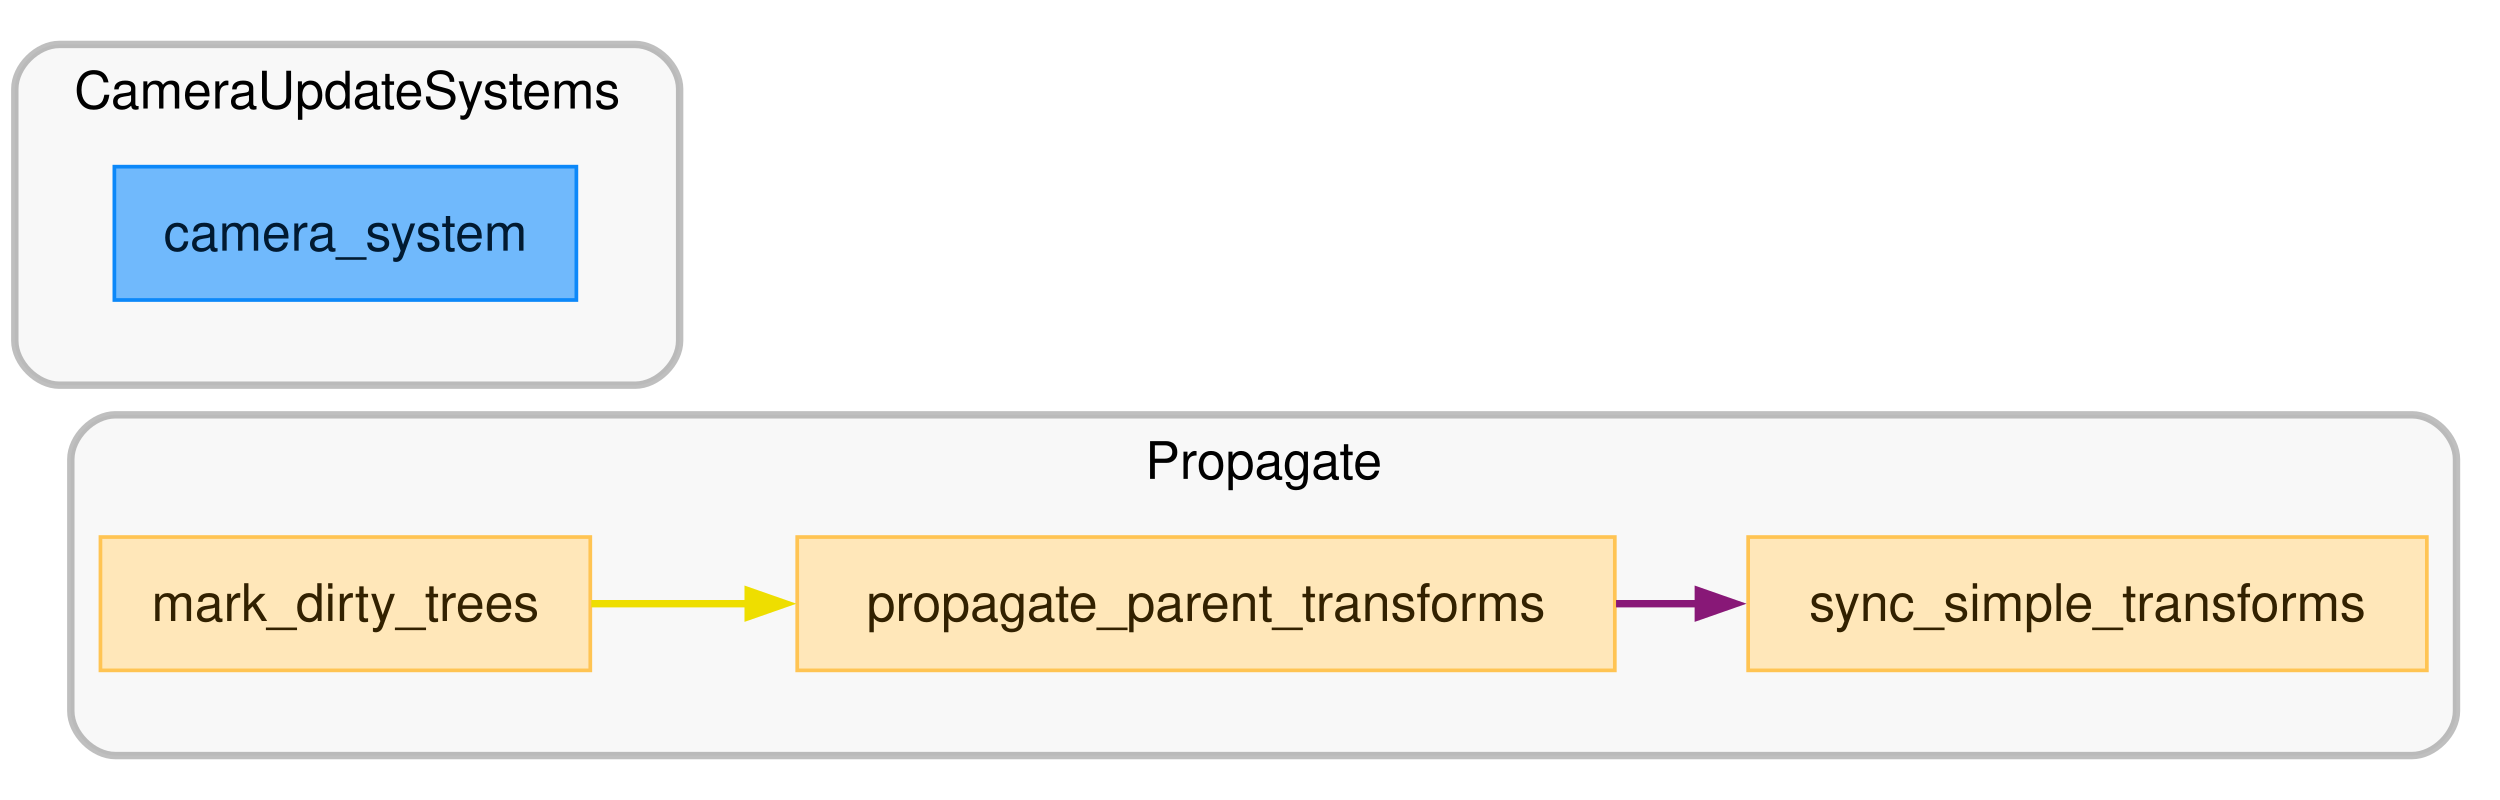
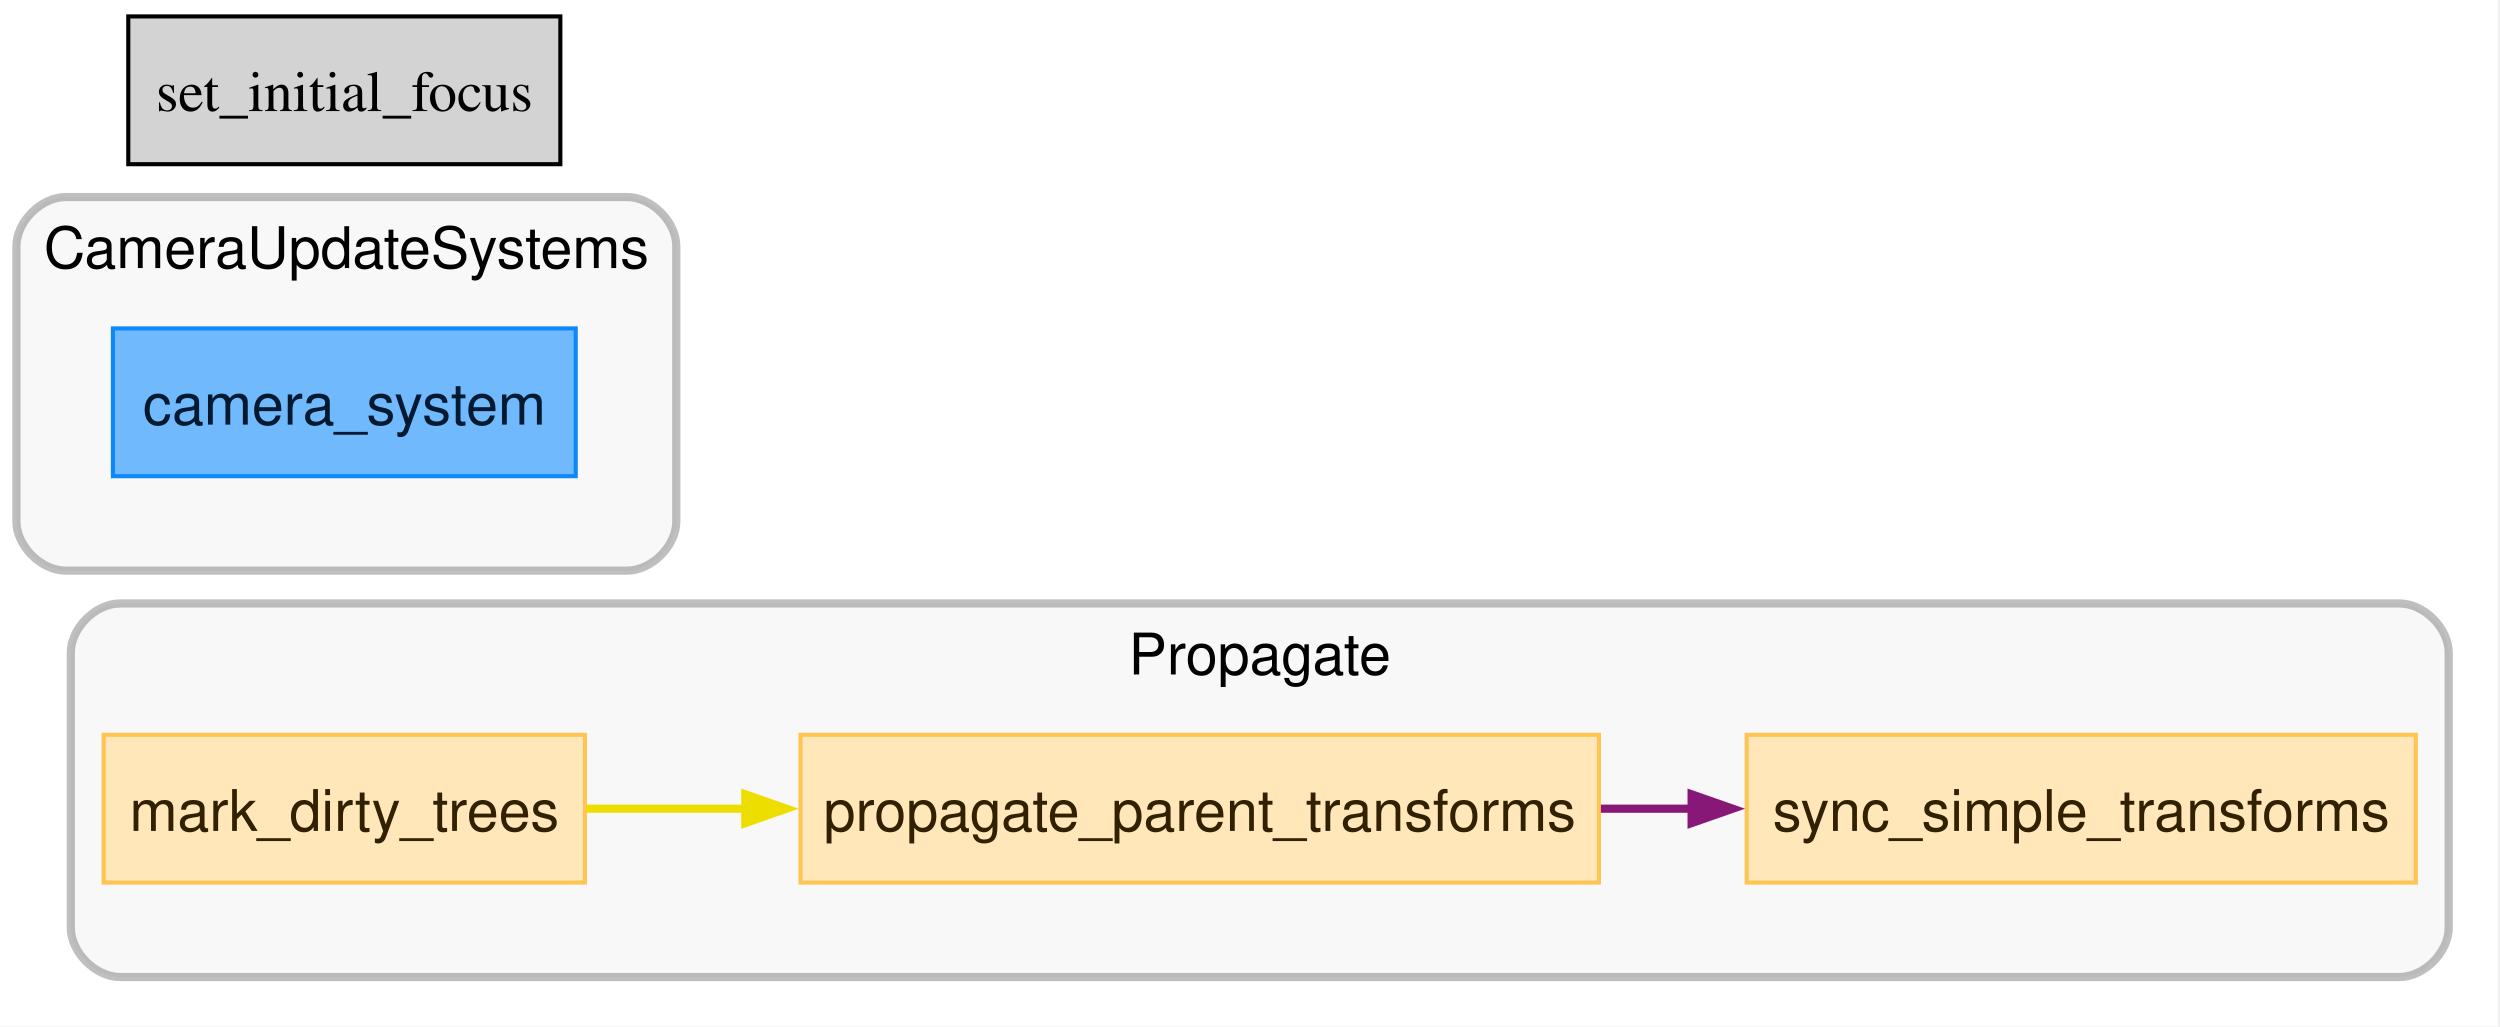
- <svg xmlns="http://www.w3.org/2000/svg" xmlns:xlink="http://www.w3.org/1999/xlink" width="675pt" height="216pt" viewBox="0.00 0.00 675.00 216.00">
-   <g id="graph0" class="graph" transform="scale(1 1) rotate(0) translate(4 212)">
-     <polygon fill="white" stroke="none" points="-4,4 -4,-212 671.25,-212 671.25,4 -4,4" />
+ <svg xmlns="http://www.w3.org/2000/svg" xmlns:xlink="http://www.w3.org/1999/xlink" width="609pt" height="250pt" viewBox="0.00 0.00 609.00 250.00">
+   <g id="graph0" class="graph" transform="scale(1 1) rotate(0) translate(4 246)">
+     <polygon fill="white" stroke="none" points="-4,4 -4,-246 604.5,-246 604.5,4 -4,4" />
    <g id="clust1" class="cluster">
      <g id="a_clust1">
        <a xlink:title="Propagate">
-           <path fill="#000000" fill-opacity="0.031" stroke="#000000" stroke-width="2" stroke-opacity="0.251" d="M27.12,-8C27.12,-8 647.25,-8 647.25,-8 653.25,-8 659.25,-14 659.25,-20 659.25,-20 659.25,-88 659.25,-88 659.25,-94 653.25,-100 647.25,-100 647.25,-100 27.12,-100 27.12,-100 21.12,-100 15.12,-94 15.12,-88 15.12,-88 15.12,-20 15.12,-20 15.12,-14 21.12,-8 27.12,-8" />
-           <text xml:space="preserve" text-anchor="middle" x="337.19" y="-82.7" font-family="Helvetica,sans-Serif" font-size="14.00" fill="#000000">Propagate</text>
+           <path fill="#000000" fill-opacity="0.031" stroke="#000000" stroke-width="2" stroke-opacity="0.251" d="M25.25,-8C25.25,-8 580.5,-8 580.5,-8 586.5,-8 592.5,-14 592.5,-20 592.5,-20 592.5,-87 592.5,-87 592.5,-93 586.5,-99 580.5,-99 580.5,-99 25.25,-99 25.25,-99 19.25,-99 13.25,-93 13.25,-87 13.25,-87 13.25,-20 13.25,-20 13.25,-14 19.25,-8 25.25,-8" />
+           <text xml:space="preserve" text-anchor="middle" x="302.88" y="-81.7" font-family="Helvetica,sans-Serif" font-size="14.00" fill="#000000">Propagate</text>
        </a>
      </g>
    </g>
    <g id="clust2" class="cluster">
      <g id="a_clust2">
        <a xlink:title="CameraUpdateSystems">
-           <path fill="#000000" fill-opacity="0.031" stroke="#000000" stroke-width="2" stroke-opacity="0.251" d="M12,-108C12,-108 167.5,-108 167.5,-108 173.5,-108 179.5,-114 179.5,-120 179.5,-120 179.5,-188 179.5,-188 179.5,-194 173.5,-200 167.5,-200 167.5,-200 12,-200 12,-200 6,-200 0,-194 0,-188 0,-188 0,-120 0,-120 0,-114 6,-108 12,-108" />
-           <text xml:space="preserve" text-anchor="middle" x="89.75" y="-182.7" font-family="Helvetica,sans-Serif" font-size="14.00" fill="#000000">CameraUpdateSystems</text>
+           <path fill="#000000" fill-opacity="0.031" stroke="#000000" stroke-width="2" stroke-opacity="0.251" d="M12,-107C12,-107 148.75,-107 148.75,-107 154.75,-107 160.75,-113 160.75,-119 160.75,-119 160.75,-186 160.75,-186 160.75,-192 154.75,-198 148.75,-198 148.75,-198 12,-198 12,-198 6,-198 0,-192 0,-186 0,-186 0,-119 0,-119 0,-113 6,-107 12,-107" />
+           <text xml:space="preserve" text-anchor="middle" x="80.38" y="-180.7" font-family="Helvetica,sans-Serif" font-size="14.00" fill="#000000">CameraUpdateSystems</text>
        </a>
      </g>
    </g>
    <g id="node2" class="node">
      <g id="a_node2">
        <a xlink:title="bevy_transform::systems::mark_dirty_trees">
-           <polygon fill="#ffe7b9" stroke="#ffc453" points="155.38,-67 23.12,-67 23.12,-31 155.38,-31 155.38,-67" />
-           <text xml:space="preserve" text-anchor="middle" x="89.25" y="-44.33" font-family="Helvetica,sans-Serif" font-size="14.00" fill="#322100">mark_dirty_trees</text>
+           <polygon fill="#ffe7b9" stroke="#ffc453" points="138.5,-67 21.25,-67 21.25,-31 138.5,-31 138.5,-67" />
+           <text xml:space="preserve" text-anchor="middle" x="79.88" y="-43.58" font-family="Helvetica,sans-Serif" font-size="14.00" fill="#322100">mark_dirty_trees</text>
        </a>
      </g>
    </g>
    <g id="node3" class="node">
      <g id="a_node3">
        <a xlink:title="bevy_transform::systems::parallel::propagate_parent_transforms">
-           <polygon fill="#ffe7b9" stroke="#ffc453" points="432,-67 211.25,-67 211.25,-31 432,-31 432,-67" />
-           <text xml:space="preserve" text-anchor="middle" x="321.62" y="-44.33" font-family="Helvetica,sans-Serif" font-size="14.00" fill="#322100">propagate_parent_transforms</text>
+           <polygon fill="#ffe7b9" stroke="#ffc453" points="385.5,-67 191,-67 191,-31 385.5,-31 385.5,-67" />
+           <text xml:space="preserve" text-anchor="middle" x="288.25" y="-43.58" font-family="Helvetica,sans-Serif" font-size="14.00" fill="#322100">propagate_parent_transforms</text>
        </a>
      </g>
    </g>
    <g id="edge1" class="edge">
      <g id="a_edge1">
        <a xlink:title="mark_dirty_trees → propagate_parent_transforms">
-           <path fill="none" stroke="#eede00" stroke-width="2" d="M155.65,-49C169.03,-49 183.51,-49 198.15,-49" />
-           <polygon fill="#eede00" stroke="#eede00" stroke-width="2" points="198.01,-52.5 208.01,-49 198.01,-45.5 198.01,-52.5" />
+           <path fill="none" stroke="#eede00" stroke-width="2" d="M138.91,-49C151.11,-49 164.35,-49 177.74,-49" />
+           <polygon fill="#eede00" stroke="#eede00" stroke-width="2" points="177.56,-52.5 187.56,-49 177.56,-45.5 177.56,-52.5" />
        </a>
      </g>
    </g>
    <g id="node4" class="node">
      <g id="a_node4">
        <a xlink:title="bevy_transform::systems::sync_simple_transforms">
-           <polygon fill="#ffe7b9" stroke="#ffc453" points="651.25,-67 468,-67 468,-31 651.25,-31 651.25,-67" />
-           <text xml:space="preserve" text-anchor="middle" x="559.62" y="-44.33" font-family="Helvetica,sans-Serif" font-size="14.00" fill="#322100">sync_simple_transforms</text>
+           <polygon fill="#ffe7b9" stroke="#ffc453" points="584.5,-67 421.5,-67 421.5,-31 584.5,-31 584.5,-67" />
+           <text xml:space="preserve" text-anchor="middle" x="503" y="-43.58" font-family="Helvetica,sans-Serif" font-size="14.00" fill="#322100">sync_simple_transforms</text>
        </a>
      </g>
    </g>
    <g id="edge2" class="edge">
      <g id="a_edge2">
        <a xlink:title="propagate_parent_transforms → sync_simple_transforms">
-           <path fill="none" stroke="#881877" stroke-width="2" d="M432.33,-49C439.8,-49 447.31,-49 454.74,-49" />
-           <polygon fill="#881877" stroke="#881877" stroke-width="2" points="454.55,-52.5 464.55,-49 454.55,-45.5 454.55,-52.5" />
+           <path fill="none" stroke="#881877" stroke-width="2" d="M385.98,-49C393.41,-49 400.9,-49 408.32,-49" />
+           <polygon fill="#881877" stroke="#881877" stroke-width="2" points="408.08,-52.5 418.08,-49 408.08,-45.5 408.08,-52.5" />
        </a>
      </g>
    </g>
    <g id="node6" class="node">
      <g id="a_node6">
        <a xlink:title="bevy_render::camera::camera_system">
-           <polygon fill="#70b9fc" stroke="#0c88f9" points="151.62,-167 26.88,-167 26.88,-131 151.62,-131 151.62,-167" />
-           <text xml:space="preserve" text-anchor="middle" x="89.25" y="-144.32" font-family="Helvetica,sans-Serif" font-size="14.00" fill="#011a31">camera_system</text>
+           <polygon fill="#70b9fc" stroke="#0c88f9" points="136.25,-166 23.5,-166 23.5,-130 136.25,-130 136.25,-166" />
+           <text xml:space="preserve" text-anchor="middle" x="79.88" y="-142.57" font-family="Helvetica,sans-Serif" font-size="14.00" fill="#011a31">camera_system</text>
+         </a>
+       </g>
+     </g>
+     <g id="node7" class="node">
+       <g id="a_node7">
+         <a xlink:title="bevy_input_focus::set_initial_focus">
+           <polygon fill="lightgrey" stroke="black" points="132.5,-242 27.25,-242 27.25,-206 132.5,-206 132.5,-242" />
+           <text xml:space="preserve" text-anchor="middle" x="79.88" y="-218.95" font-family="Times,serif" font-size="14.00">set_initial_focus</text>
        </a>
      </g>
    </g>
  </g>
</svg>
